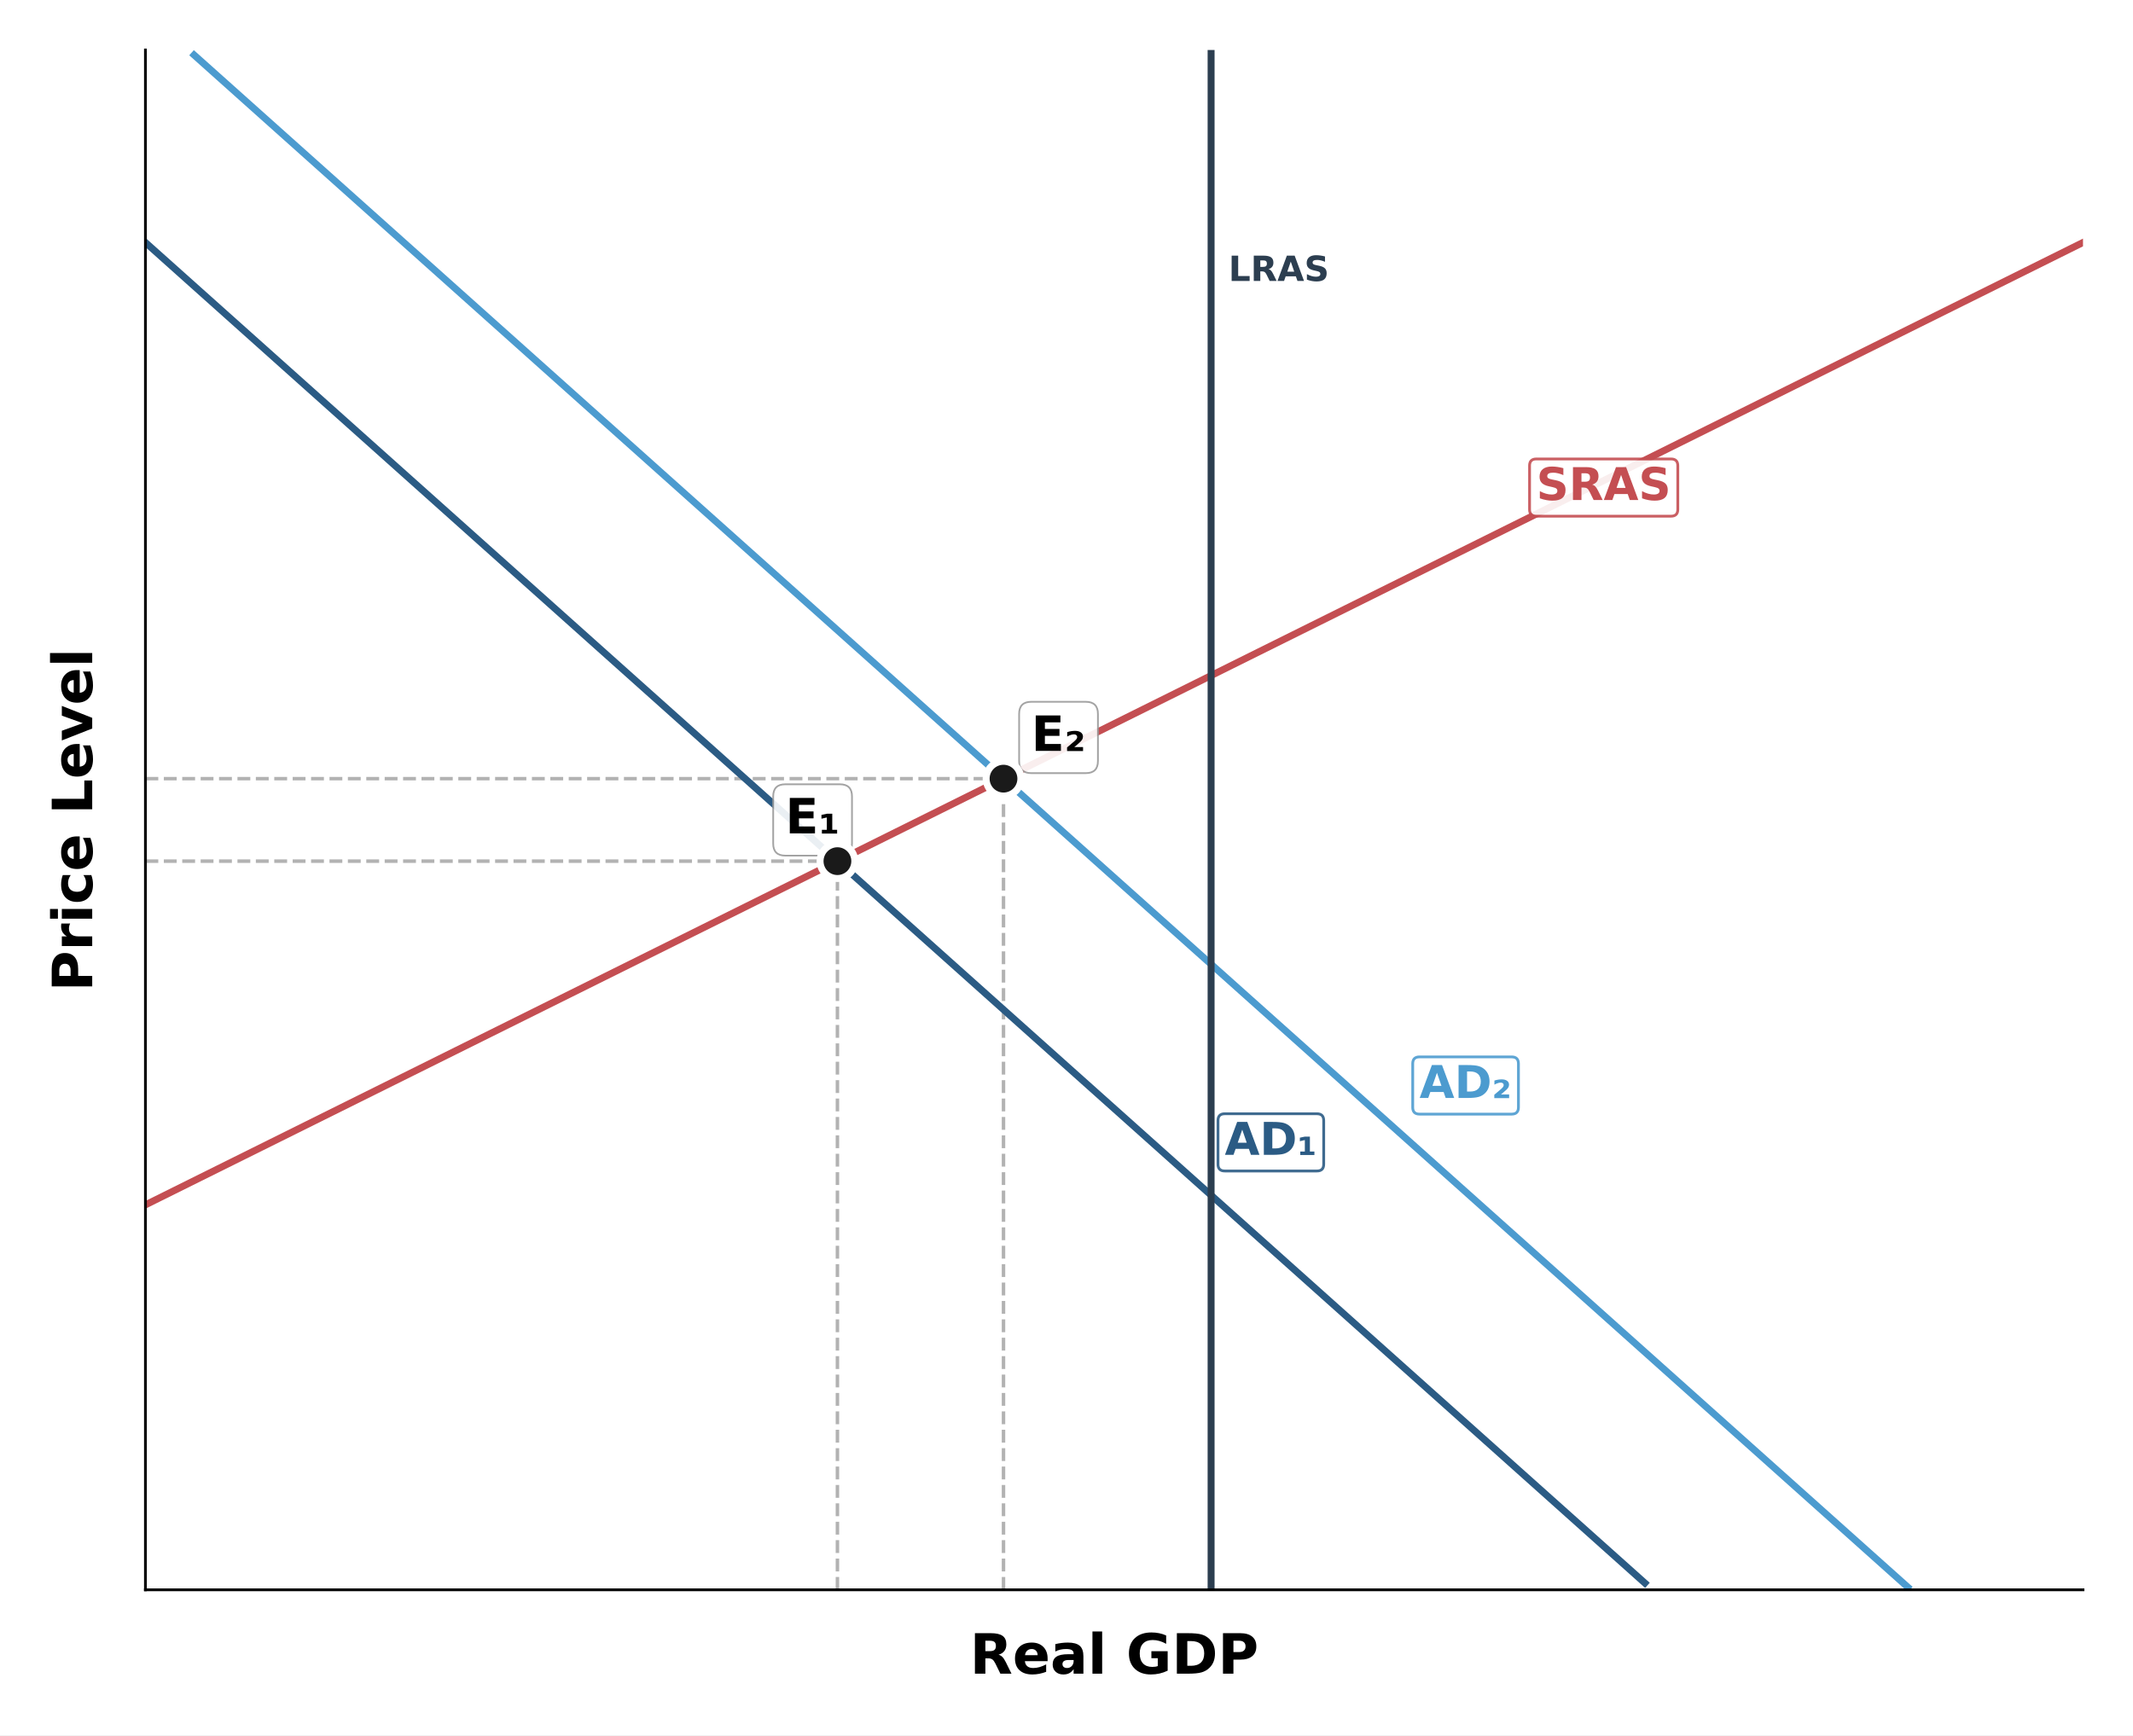
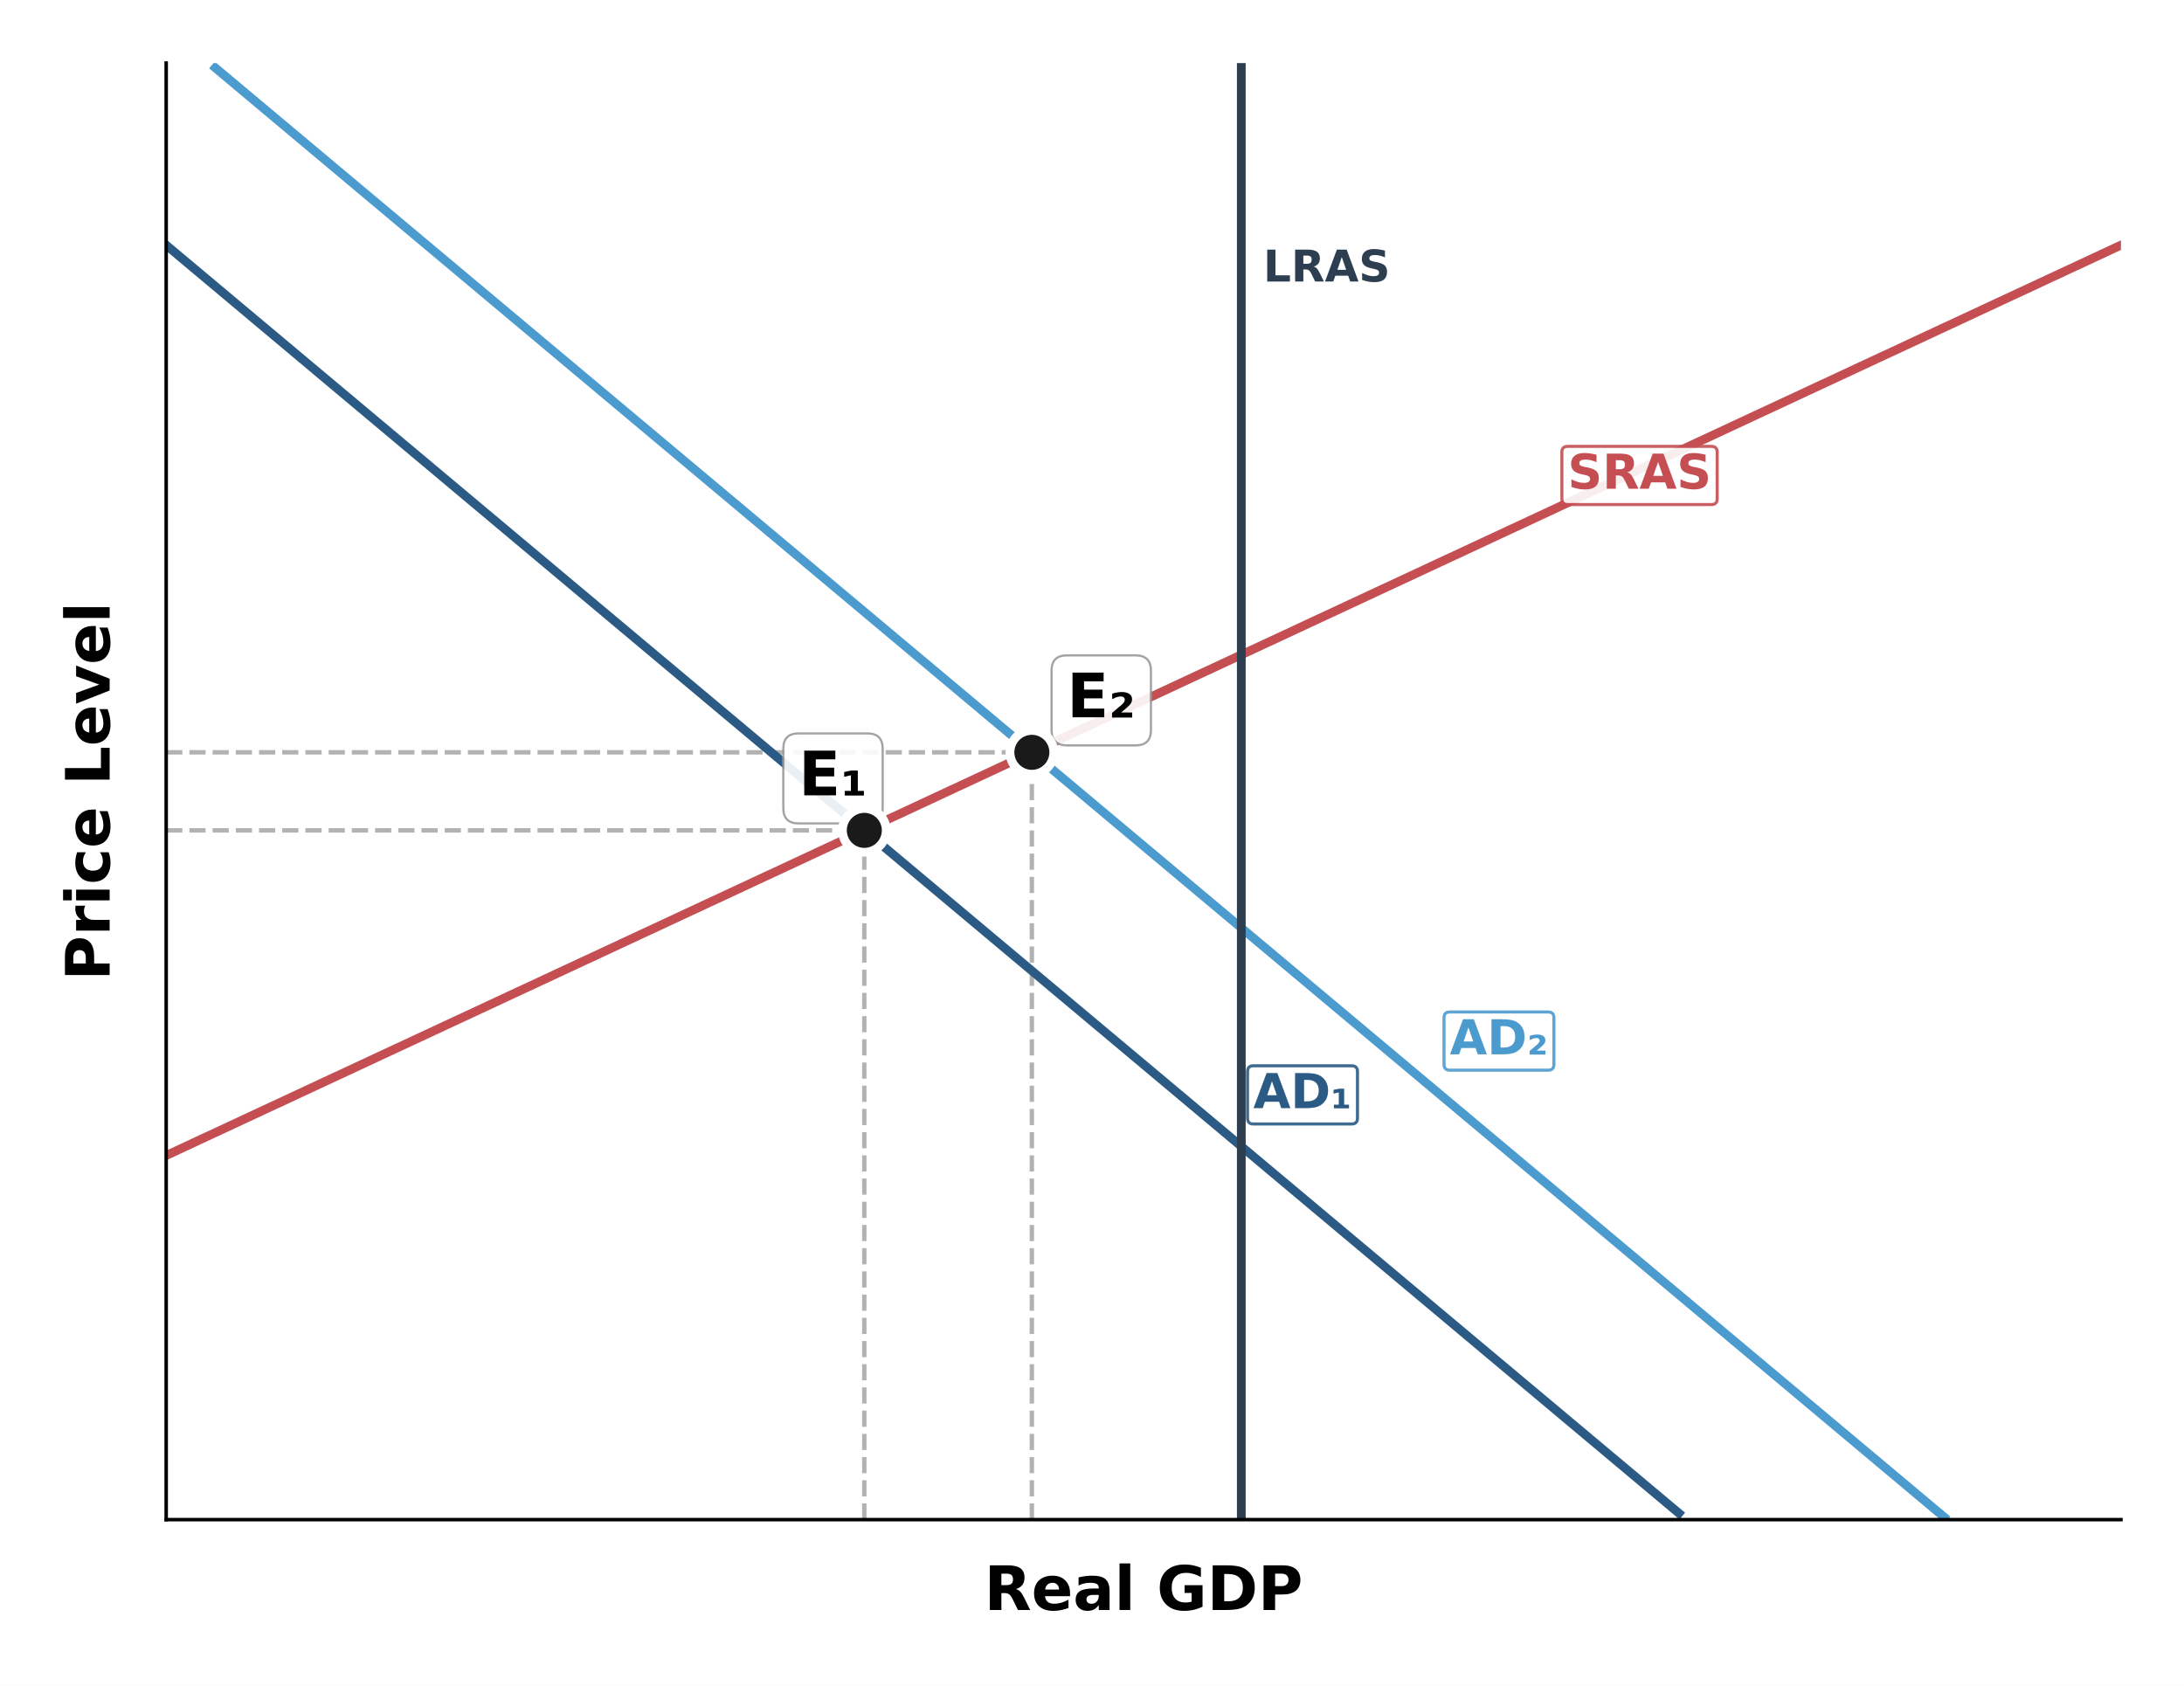
- <svg xmlns="http://www.w3.org/2000/svg" xmlns:xlink="http://www.w3.org/1999/xlink" width="614.285pt" height="499.805pt" viewBox="0 0 614.285 499.805" version="1.1">
+ <svg xmlns="http://www.w3.org/2000/svg" xmlns:xlink="http://www.w3.org/1999/xlink" width="498.749pt" height="384.989pt" viewBox="0 0 498.749 384.989" version="1.1">
  <defs>
    <style type="text/css">*{stroke-linejoin: round; stroke-linecap: butt}</style>
  </defs>
  <g id="figure_1">
    <g id="patch_1">
-       <path d="M 0 499.805  L 614.285 499.805  L 614.285 0  L 0 0  z " style="fill: #ffffff" />
+       <path d="M 0 384.989  L 498.749 384.989  L 498.749 0  L 0 0  z " style="fill: #ffffff" />
    </g>
    <g id="axes_1">
      <g id="patch_2">
-         <path d="M 41.885 457.92  L 599.885 457.92  L 599.885 14.4  L 41.885 14.4  z " style="fill: #ffffff" />
+         <path d="M 37.949 347.04  L 484.349 347.04  L 484.349 14.4  L 37.949 14.4  z " style="fill: #ffffff" />
      </g>
      <g id="line2d_1">
-         <path d="M 241.171 457.92  L 241.171 248.04  " clip-path="url(#pbabc974518)" style="fill: none; stroke-dasharray: 3.7,1.6; stroke-dashoffset: 0; stroke: #666666; stroke-opacity: 0.5" />
+         <path d="M 197.378 347.04  L 197.378 189.63  " clip-path="url(#pd5b7c9c959)" style="fill: none; stroke-dasharray: 3.7,1.6; stroke-dashoffset: 0; stroke: #666666; stroke-opacity: 0.5" />
      </g>
      <g id="line2d_2">
-         <path d="M 41.885 248.04  L 241.171 248.04  " clip-path="url(#pbabc974518)" style="fill: none; stroke-dasharray: 3.7,1.6; stroke-dashoffset: 0; stroke: #666666; stroke-opacity: 0.5" />
+         <path d="M 37.949 189.63  L 197.378 189.63  " clip-path="url(#pd5b7c9c959)" style="fill: none; stroke-dasharray: 3.7,1.6; stroke-dashoffset: 0; stroke: #666666; stroke-opacity: 0.5" />
      </g>
      <g id="line2d_3">
-         <path d="M 288.999 457.92  L 288.999 224.28  " clip-path="url(#pbabc974518)" style="fill: none; stroke-dasharray: 3.7,1.6; stroke-dashoffset: 0; stroke: #666666; stroke-opacity: 0.5" />
+         <path d="M 235.641 347.04  L 235.641 171.81  " clip-path="url(#pd5b7c9c959)" style="fill: none; stroke-dasharray: 3.7,1.6; stroke-dashoffset: 0; stroke: #666666; stroke-opacity: 0.5" />
      </g>
      <g id="line2d_4">
-         <path d="M 41.885 224.28  L 288.999 224.28  " clip-path="url(#pbabc974518)" style="fill: none; stroke-dasharray: 3.7,1.6; stroke-dashoffset: 0; stroke: #666666; stroke-opacity: 0.5" />
+         <path d="M 37.949 171.81  L 235.641 171.81  " clip-path="url(#pd5b7c9c959)" style="fill: none; stroke-dasharray: 3.7,1.6; stroke-dashoffset: 0; stroke: #666666; stroke-opacity: 0.5" />
      </g>
      <g id="matplotlib.axis_1">
        <g id="xtick_1" />
        <g id="xtick_2" />
        <g id="xtick_3" />
        <g id="xtick_4" />
        <g id="xtick_5" />
        <g id="xtick_6" />
        <g id="text_1">
-           <g transform="translate(279.3012 482.0775) scale(0.16 -0.16)">
+           <g transform="translate(224.7636 367.6778) scale(0.14 -0.14)">
            <defs>
              <path id="DejaVuSans-Bold-52" d="M 2297 2597  Q 2675 2597 2839 2737  Q 3003 2878 3003 3200  Q 3003 3519 2839 3656  Q 2675 3794 2297 3794  L 1791 3794  L 1791 2597  L 2297 2597  z M 1791 1766  L 1791 0  L 588 0  L 588 4666  L 2425 4666  Q 3347 4666 3776 4356  Q 4206 4047 4206 3378  Q 4206 2916 3982 2619  Q 3759 2322 3309 2181  Q 3556 2125 3751 1926  Q 3947 1728 4147 1325  L 4800 0  L 3519 0  L 2950 1159  Q 2778 1509 2601 1637  Q 2425 1766 2131 1766  L 1791 1766  z " transform="scale(0.015625)" />
              <path id="DejaVuSans-Bold-65" d="M 4031 1759  L 4031 1441  L 1416 1441  Q 1456 1047 1700 850  Q 1944 653 2381 653  Q 2734 653 3104 758  Q 3475 863 3866 1075  L 3866 213  Q 3469 63 3072 -14  Q 2675 -91 2278 -91  Q 1328 -91 801 392  Q 275 875 275 1747  Q 275 2603 792 3093  Q 1309 3584 2216 3584  Q 3041 3584 3536 3087  Q 4031 2591 4031 1759  z M 2881 2131  Q 2881 2450 2695 2645  Q 2509 2841 2209 2841  Q 1884 2841 1681 2658  Q 1478 2475 1428 2131  L 2881 2131  z " transform="scale(0.015625)" />
              <path id="DejaVuSans-Bold-61" d="M 2106 1575  Q 1756 1575 1579 1456  Q 1403 1338 1403 1106  Q 1403 894 1545 773  Q 1688 653 1941 653  Q 2256 653 2472 879  Q 2688 1106 2688 1447  L 2688 1575  L 2106 1575  z M 3816 1997  L 3816 0  L 2688 0  L 2688 519  Q 2463 200 2181 54  Q 1900 -91 1497 -91  Q 953 -91 614 226  Q 275 544 275 1050  Q 275 1666 698 1953  Q 1122 2241 2028 2241  L 2688 2241  L 2688 2328  Q 2688 2594 2478 2717  Q 2269 2841 1825 2841  Q 1466 2841 1156 2769  Q 847 2697 581 2553  L 581 3406  Q 941 3494 1303 3539  Q 1666 3584 2028 3584  Q 2975 3584 3395 3211  Q 3816 2838 3816 1997  z " transform="scale(0.015625)" />
              <path id="DejaVuSans-Bold-6c" d="M 538 4863  L 1656 4863  L 1656 0  L 538 0  L 538 4863  z " transform="scale(0.015625)" />
              <path id="DejaVuSans-Bold-20" transform="scale(0.015625)" />
              <path id="DejaVuSans-Bold-47" d="M 4781 347  Q 4331 128 3847 18  Q 3363 -91 2847 -91  Q 1681 -91 1000 561  Q 319 1213 319 2328  Q 319 3456 1012 4103  Q 1706 4750 2913 4750  Q 3378 4750 3804 4662  Q 4231 4575 4609 4403  L 4609 3438  Q 4219 3659 3833 3768  Q 3447 3878 3059 3878  Q 2341 3878 1952 3476  Q 1563 3075 1563 2328  Q 1563 1588 1938 1184  Q 2313 781 3003 781  Q 3191 781 3352 804  Q 3513 828 3641 878  L 3641 1784  L 2906 1784  L 2906 2591  L 4781 2591  L 4781 347  z " transform="scale(0.015625)" />
              <path id="DejaVuSans-Bold-44" d="M 1791 3756  L 1791 909  L 2222 909  Q 2959 909 3348 1275  Q 3738 1641 3738 2338  Q 3738 3031 3350 3393  Q 2963 3756 2222 3756  L 1791 3756  z M 588 4666  L 1856 4666  Q 2919 4666 3439 4514  Q 3959 4363 4331 4000  Q 4659 3684 4818 3271  Q 4978 2859 4978 2338  Q 4978 1809 4818 1395  Q 4659 981 4331 666  Q 3956 303 3431 151  Q 2906 0 1856 0  L 588 0  L 588 4666  z " transform="scale(0.015625)" />
              <path id="DejaVuSans-Bold-50" d="M 588 4666  L 2584 4666  Q 3475 4666 3951 4270  Q 4428 3875 4428 3144  Q 4428 2409 3951 2014  Q 3475 1619 2584 1619  L 1791 1619  L 1791 0  L 588 0  L 588 4666  z M 1791 3794  L 1791 2491  L 2456 2491  Q 2806 2491 2997 2661  Q 3188 2831 3188 3144  Q 3188 3456 2997 3625  Q 2806 3794 2456 3794  L 1791 3794  z " transform="scale(0.015625)" />
            </defs>
            <use xlink:href="#DejaVuSans-Bold-52" />
            <use xlink:href="#DejaVuSans-Bold-65" x="77.002" />
            <use xlink:href="#DejaVuSans-Bold-61" x="144.824" />
            <use xlink:href="#DejaVuSans-Bold-6c" x="212.305" />
            <use xlink:href="#DejaVuSans-Bold-20" x="246.582" />
            <use xlink:href="#DejaVuSans-Bold-47" x="281.396" />
            <use xlink:href="#DejaVuSans-Bold-44" x="363.477" />
            <use xlink:href="#DejaVuSans-Bold-50" x="446.484" />
          </g>
        </g>
      </g>
      <g id="matplotlib.axis_2">
        <g id="ytick_1" />
        <g id="ytick_2" />
        <g id="ytick_3" />
        <g id="ytick_4" />
        <g id="ytick_5" />
        <g id="ytick_6" />
        <g id="ytick_7" />
        <g id="ytick_8" />
        <g id="ytick_9" />
        <g id="text_2">
-           <g transform="translate(26.5575 285.5725) rotate(-90) scale(0.16 -0.16)">
+           <g transform="translate(25.03781 223.9559) rotate(-90) scale(0.14 -0.14)">
            <defs>
              <path id="DejaVuSans-Bold-72" d="M 3138 2547  Q 2991 2616 2845 2648  Q 2700 2681 2553 2681  Q 2122 2681 1889 2404  Q 1656 2128 1656 1613  L 1656 0  L 538 0  L 538 3500  L 1656 3500  L 1656 2925  Q 1872 3269 2151 3426  Q 2431 3584 2822 3584  Q 2878 3584 2943 3579  Q 3009 3575 3134 3559  L 3138 2547  z " transform="scale(0.015625)" />
              <path id="DejaVuSans-Bold-69" d="M 538 3500  L 1656 3500  L 1656 0  L 538 0  L 538 3500  z M 538 4863  L 1656 4863  L 1656 3950  L 538 3950  L 538 4863  z " transform="scale(0.015625)" />
              <path id="DejaVuSans-Bold-63" d="M 3366 3391  L 3366 2478  Q 3138 2634 2908 2709  Q 2678 2784 2431 2784  Q 1963 2784 1702 2511  Q 1441 2238 1441 1747  Q 1441 1256 1702 982  Q 1963 709 2431 709  Q 2694 709 2930 787  Q 3166 866 3366 1019  L 3366 103  Q 3103 6 2833 -42  Q 2563 -91 2291 -91  Q 1344 -91 809 395  Q 275 881 275 1747  Q 275 2613 809 3098  Q 1344 3584 2291 3584  Q 2566 3584 2833 3536  Q 3100 3488 3366 3391  z " transform="scale(0.015625)" />
              <path id="DejaVuSans-Bold-4c" d="M 588 4666  L 1791 4666  L 1791 909  L 3903 909  L 3903 0  L 588 0  L 588 4666  z " transform="scale(0.015625)" />
              <path id="DejaVuSans-Bold-76" d="M 97 3500  L 1216 3500  L 2088 1081  L 2956 3500  L 4078 3500  L 2700 0  L 1472 0  L 97 3500  z " transform="scale(0.015625)" />
            </defs>
            <use xlink:href="#DejaVuSans-Bold-50" />
            <use xlink:href="#DejaVuSans-Bold-72" x="73.291" />
            <use xlink:href="#DejaVuSans-Bold-69" x="122.607" />
            <use xlink:href="#DejaVuSans-Bold-63" x="156.885" />
            <use xlink:href="#DejaVuSans-Bold-65" x="216.162" />
            <use xlink:href="#DejaVuSans-Bold-20" x="283.984" />
            <use xlink:href="#DejaVuSans-Bold-4c" x="318.799" />
            <use xlink:href="#DejaVuSans-Bold-65" x="382.52" />
            <use xlink:href="#DejaVuSans-Bold-76" x="450.342" />
            <use xlink:href="#DejaVuSans-Bold-65" x="515.527" />
            <use xlink:href="#DejaVuSans-Bold-6c" x="583.35" />
          </g>
        </g>
      </g>
      <g id="line2d_5">
-         <path d="M 41.885 69.84  L 473.704 455.97  L 473.704 455.97  " clip-path="url(#pbabc974518)" style="fill: none; stroke: #2b5b84; stroke-width: 2; stroke-linecap: square" />
+         <path d="M 37.949 55.98  L 383.405 345.577  L 383.405 345.577  " clip-path="url(#pd5b7c9c959)" style="fill: none; stroke: #2b5b84; stroke-width: 2; stroke-linecap: square" />
      </g>
      <g id="line2d_6">
-         <path d="M 55.905 15.849  L 549.413 457.14  L 549.413 457.14  " clip-path="url(#pbabc974518)" style="fill: none; stroke: #4c9bcf; stroke-width: 2; stroke-linecap: square" />
+         <path d="M 49.165 15.487  L 443.971 346.455  L 443.971 346.455  " clip-path="url(#pd5b7c9c959)" style="fill: none; stroke: #4c9bcf; stroke-width: 2; stroke-linecap: square" />
      </g>
      <g id="line2d_7">
-         <path d="M 41.885 347.04  L 599.885 69.84  L 599.885 69.84  " clip-path="url(#pbabc974518)" style="fill: none; stroke: #c44e52; stroke-width: 2; stroke-linecap: square" />
+         <path d="M 37.949 263.88  L 484.349 55.98  L 484.349 55.98  " clip-path="url(#pd5b7c9c959)" style="fill: none; stroke: #c44e52; stroke-width: 2; stroke-linecap: square" />
      </g>
      <g id="line2d_8">
-         <path d="M 348.785 457.92  L 348.785 14.4  " clip-path="url(#pbabc974518)" style="fill: none; stroke: #2c3e50; stroke-width: 2; stroke-linecap: square" />
+         <path d="M 283.469 347.04  L 283.469 14.4  " clip-path="url(#pd5b7c9c959)" style="fill: none; stroke: #2c3e50; stroke-width: 2; stroke-linecap: square" />
      </g>
      <g id="patch_3">
-         <path d="M 41.885 457.92  L 41.885 14.4  " style="fill: none; stroke: #000000; stroke-width: 0.8; stroke-linejoin: miter; stroke-linecap: square" />
+         <path d="M 37.949 347.04  L 37.949 14.4  " style="fill: none; stroke: #000000; stroke-width: 0.8; stroke-linejoin: miter; stroke-linecap: square" />
      </g>
      <g id="patch_4">
-         <path d="M 41.885 457.92  L 599.885 457.92  " style="fill: none; stroke: #000000; stroke-width: 0.8; stroke-linejoin: miter; stroke-linecap: square" />
+         <path d="M 37.949 347.04  L 484.349 347.04  " style="fill: none; stroke: #000000; stroke-width: 0.8; stroke-linejoin: miter; stroke-linecap: square" />
      </g>
      <g id="text_3">
        <g id="patch_5">
-           <path d="M 352.719 337.286  L 379.266 337.286  Q 381.216 337.286 381.216 335.336  L 381.216 322.754  Q 381.216 320.804 379.266 320.804  L 352.719 320.804  Q 350.769 320.804 350.769 322.754  L 350.769 335.336  Q 350.769 337.286 352.719 337.286  z " style="fill: #ffffff; opacity: 0.9; stroke: #2b5b84; stroke-width: 0.8; stroke-linejoin: miter" />
+           <path d="M 286.217 256.682  L 308.679 256.682  Q 309.999 256.682 309.999 255.362  L 309.999 244.716  Q 309.999 243.396 308.679 243.396  L 286.217 243.396  Q 284.897 243.396 284.897 244.716  L 284.897 255.362  Q 284.897 256.682 286.217 256.682  z " style="fill: #ffffff; opacity: 0.9; stroke: #2b5b84; stroke-width: 0.7; stroke-linejoin: miter" />
        </g>
-         <g style="fill: #2b5b84" transform="translate(352.7192 332.6324) scale(0.13 -0.13)">
+         <g style="fill: #2b5b84" transform="translate(286.2167 253.0743) scale(0.11 -0.11)">
          <defs>
            <path id="DejaVuSans-Bold-41" d="M 3419 850  L 1538 850  L 1241 0  L 31 0  L 1759 4666  L 3194 4666  L 4922 0  L 3713 0  L 3419 850  z M 1838 1716  L 3116 1716  L 2478 3572  L 1838 1716  z " transform="scale(0.015625)" />
            <path id="DejaVuSans-Bold-2081" d="M 441 466  L 1088 466  L 1088 2094  L 384 1932  L 384 2432  L 1100 2585  L 1806 2585  L 1806 466  L 2444 466  L 2444 -24  L 441 -24  L 441 466  z " transform="scale(0.015625)" />
          </defs>
          <use xlink:href="#DejaVuSans-Bold-41" />
          <use xlink:href="#DejaVuSans-Bold-44" x="77.393" />
          <use xlink:href="#DejaVuSans-Bold-2081" x="160.4" />
        </g>
      </g>
      <g id="text_4">
        <g id="patch_6">
-           <path d="M 408.8 320.905  L 435.346 320.905  Q 437.296 320.905 437.296 318.955  L 437.296 306.373  Q 437.296 304.423 435.346 304.423  L 408.8 304.423  Q 406.85 304.423 406.85 306.373  L 406.85 318.955  Q 406.85 320.905 408.8 320.905  z " style="fill: #ffffff; opacity: 0.9; stroke: #4c9bcf; stroke-width: 0.8; stroke-linejoin: miter" />
+           <path d="M 331.081 244.396  L 353.543 244.396  Q 354.863 244.396 354.863 243.076  L 354.863 232.43  Q 354.863 231.11 353.543 231.11  L 331.081 231.11  Q 329.761 231.11 329.761 232.43  L 329.761 243.076  Q 329.761 244.396 331.081 244.396  z " style="fill: #ffffff; opacity: 0.9; stroke: #4c9bcf; stroke-width: 0.7; stroke-linejoin: miter" />
        </g>
-         <g style="fill: #4c9bcf" transform="translate(408.7996 316.2511) scale(0.13 -0.13)">
+         <g style="fill: #4c9bcf" transform="translate(331.081 240.7883) scale(0.11 -0.11)">
          <defs>
            <path id="DejaVuSans-Bold-2082" d="M 1288 501  L 2444 501  L 2444 -24  L 341 -24  L 341 454  L 1319 1285  Q 1509 1451 1590 1576  Q 1672 1701 1672 1826  Q 1672 1982 1558 2079  Q 1444 2176 1259 2176  Q 1066 2176 844 2105  Q 622 2035 359 1888  L 359 2469  Q 631 2554 886 2596  Q 1141 2638 1375 2638  Q 1869 2638 2150 2436  Q 2431 2235 2431 1888  Q 2431 1663 2320 1474  Q 2209 1285 1894 1016  L 1288 501  z " transform="scale(0.015625)" />
          </defs>
          <use xlink:href="#DejaVuSans-Bold-41" />
          <use xlink:href="#DejaVuSans-Bold-44" x="77.393" />
          <use xlink:href="#DejaVuSans-Bold-2082" x="160.4" />
        </g>
      </g>
      <g id="text_5">
        <g id="patch_7">
-           <path d="M 442.448 148.679  L 481.243 148.679  Q 483.193 148.679 483.193 146.729  L 483.193 134.147  Q 483.193 132.197 481.243 132.197  L 442.448 132.197  Q 440.498 132.197 440.498 134.147  L 440.498 146.729  Q 440.498 148.679 442.448 148.679  z " style="fill: #ffffff; opacity: 0.9; stroke: #c44e52; stroke-width: 0.8; stroke-linejoin: miter" />
+           <path d="M 358 115.226  L 390.826 115.226  Q 392.146 115.226 392.146 113.906  L 392.146 103.26  Q 392.146 101.94 390.826 101.94  L 358 101.94  Q 356.68 101.94 356.68 103.26  L 356.68 113.906  Q 356.68 115.226 358 115.226  z " style="fill: #ffffff; opacity: 0.9; stroke: #c44e52; stroke-width: 0.7; stroke-linejoin: miter" />
        </g>
-         <g style="fill: #c44e52" transform="translate(442.4478 144.0249) scale(0.13 -0.13)">
+         <g style="fill: #c44e52" transform="translate(357.9996 111.6187) scale(0.11 -0.11)">
          <defs>
            <path id="DejaVuSans-Bold-53" d="M 3834 4519  L 3834 3531  Q 3450 3703 3084 3790  Q 2719 3878 2394 3878  Q 1963 3878 1756 3759  Q 1550 3641 1550 3391  Q 1550 3203 1689 3098  Q 1828 2994 2194 2919  L 2706 2816  Q 3484 2659 3812 2340  Q 4141 2022 4141 1434  Q 4141 663 3683 286  Q 3225 -91 2284 -91  Q 1841 -91 1394 -6  Q 947 78 500 244  L 500 1259  Q 947 1022 1364 901  Q 1781 781 2169 781  Q 2563 781 2772 912  Q 2981 1044 2981 1288  Q 2981 1506 2839 1625  Q 2697 1744 2272 1838  L 1806 1941  Q 1106 2091 782 2419  Q 459 2747 459 3303  Q 459 4000 909 4375  Q 1359 4750 2203 4750  Q 2588 4750 2994 4692  Q 3400 4634 3834 4519  z " transform="scale(0.015625)" />
          </defs>
          <use xlink:href="#DejaVuSans-Bold-53" />
          <use xlink:href="#DejaVuSans-Bold-52" x="72.021" />
          <use xlink:href="#DejaVuSans-Bold-41" x="149.023" />
          <use xlink:href="#DejaVuSans-Bold-53" x="226.416" />
        </g>
      </g>
      <g id="text_6">
-         <g style="fill: #2c3e50" transform="translate(353.785 80.928) scale(0.1 -0.1)">
+         <g style="fill: #2c3e50" transform="translate(288.4694 64.296) scale(0.1 -0.1)">
          <use xlink:href="#DejaVuSans-Bold-4c" />
          <use xlink:href="#DejaVuSans-Bold-52" x="63.721" />
          <use xlink:href="#DejaVuSans-Bold-41" x="140.723" />
          <use xlink:href="#DejaVuSans-Bold-53" x="218.115" />
        </g>
      </g>
      <g id="text_7">
        <g id="patch_8">
-           <path d="M 226.171 246.452  L 241.866 246.452  Q 245.366 246.452 245.366 242.952  L 245.366 229.402  Q 245.366 225.902 241.866 225.902  L 226.171 225.902  Q 222.671 225.902 222.671 229.402  L 222.671 242.952  Q 222.671 246.452 226.171 246.452  z " style="fill: #ffffff; opacity: 0.9; stroke: #999999; stroke-width: 0.5; stroke-linejoin: miter" />
+           <path d="M 182.378 188.042  L 198.073 188.042  Q 201.573 188.042 201.573 184.542  L 201.573 170.992  Q 201.573 167.492 198.073 167.492  L 182.378 167.492  Q 178.878 167.492 178.878 170.992  L 178.878 184.542  Q 178.878 188.042 182.378 188.042  z " style="fill: #ffffff; opacity: 0.9; stroke: #999999; stroke-width: 0.5; stroke-linejoin: miter" />
        </g>
-         <g transform="translate(226.1707 240.04) scale(0.14 -0.14)">
+         <g transform="translate(182.3779 181.63) scale(0.14 -0.14)">
          <defs>
            <path id="DejaVuSans-Bold-45" d="M 588 4666  L 3834 4666  L 3834 3756  L 1791 3756  L 1791 2888  L 3713 2888  L 3713 1978  L 1791 1978  L 1791 909  L 3903 909  L 3903 0  L 588 0  L 588 4666  z " transform="scale(0.015625)" />
          </defs>
          <use xlink:href="#DejaVuSans-Bold-45" />
          <use xlink:href="#DejaVuSans-Bold-2081" x="68.311" />
        </g>
      </g>
      <g id="text_8">
        <g id="patch_9">
-           <path d="M 296.999 222.692  L 312.695 222.692  Q 316.195 222.692 316.195 219.192  L 316.195 205.642  Q 316.195 202.142 312.695 202.142  L 296.999 202.142  Q 293.499 202.142 293.499 205.642  L 293.499 219.192  Q 293.499 222.692 296.999 222.692  z " style="fill: #ffffff; opacity: 0.9; stroke: #999999; stroke-width: 0.5; stroke-linejoin: miter" />
+           <path d="M 243.641 170.222  L 259.336 170.222  Q 262.836 170.222 262.836 166.722  L 262.836 153.172  Q 262.836 149.672 259.336 149.672  L 243.641 149.672  Q 240.141 149.672 240.141 153.172  L 240.141 166.722  Q 240.141 170.222 243.641 170.222  z " style="fill: #ffffff; opacity: 0.9; stroke: #999999; stroke-width: 0.5; stroke-linejoin: miter" />
        </g>
-         <g transform="translate(296.9993 216.28) scale(0.14 -0.14)">
+         <g transform="translate(243.6408 163.81) scale(0.14 -0.14)">
          <use xlink:href="#DejaVuSans-Bold-45" />
          <use xlink:href="#DejaVuSans-Bold-2082" x="68.311" />
        </g>
      </g>
      <g id="line2d_9">
        <defs>
-           <path id="m87af2ba8e7" d="M 0 5  C 1.326 5 2.598 4.473 3.536 3.536  C 4.473 2.598 5 1.326 5 0  C 5 -1.326 4.473 -2.598 3.536 -3.536  C 2.598 -4.473 1.326 -5 0 -5  C -1.326 -5 -2.598 -4.473 -3.536 -3.536  C -4.473 -2.598 -5 -1.326 -5 0  C -5 1.326 -4.473 2.598 -3.536 3.536  C -2.598 4.473 -1.326 5 0 5  z " style="stroke: #ffffff; stroke-width: 2" />
+           <path id="mca03863a45" d="M 0 5  C 1.326 5 2.598 4.473 3.536 3.536  C 4.473 2.598 5 1.326 5 0  C 5 -1.326 4.473 -2.598 3.536 -3.536  C 2.598 -4.473 1.326 -5 0 -5  C -1.326 -5 -2.598 -4.473 -3.536 -3.536  C -4.473 -2.598 -5 -1.326 -5 0  C -5 1.326 -4.473 2.598 -3.536 3.536  C -2.598 4.473 -1.326 5 0 5  z " style="stroke: #ffffff; stroke-width: 2" />
        </defs>
-         <g clip-path="url(#pbabc974518)">
-           <use xlink:href="#m87af2ba8e7" x="241.171" y="248.04" style="fill: #1a1a1a; stroke: #ffffff; stroke-width: 2" />
+         <g clip-path="url(#pd5b7c9c959)">
+           <use xlink:href="#mca03863a45" x="197.378" y="189.63" style="fill: #1a1a1a; stroke: #ffffff; stroke-width: 2" />
        </g>
      </g>
      <g id="line2d_10">
-         <g clip-path="url(#pbabc974518)">
-           <use xlink:href="#m87af2ba8e7" x="288.999" y="224.28" style="fill: #1a1a1a; stroke: #ffffff; stroke-width: 2" />
+         <g clip-path="url(#pd5b7c9c959)">
+           <use xlink:href="#mca03863a45" x="235.641" y="171.81" style="fill: #1a1a1a; stroke: #ffffff; stroke-width: 2" />
        </g>
      </g>
    </g>
  </g>
  <defs>
-     <clipPath id="pbabc974518">
-       <rect x="41.885" y="14.4" width="558" height="443.52" />
+     <clipPath id="pd5b7c9c959">
+       <rect x="37.949" y="14.4" width="446.4" height="332.64" />
    </clipPath>
  </defs>
</svg>
